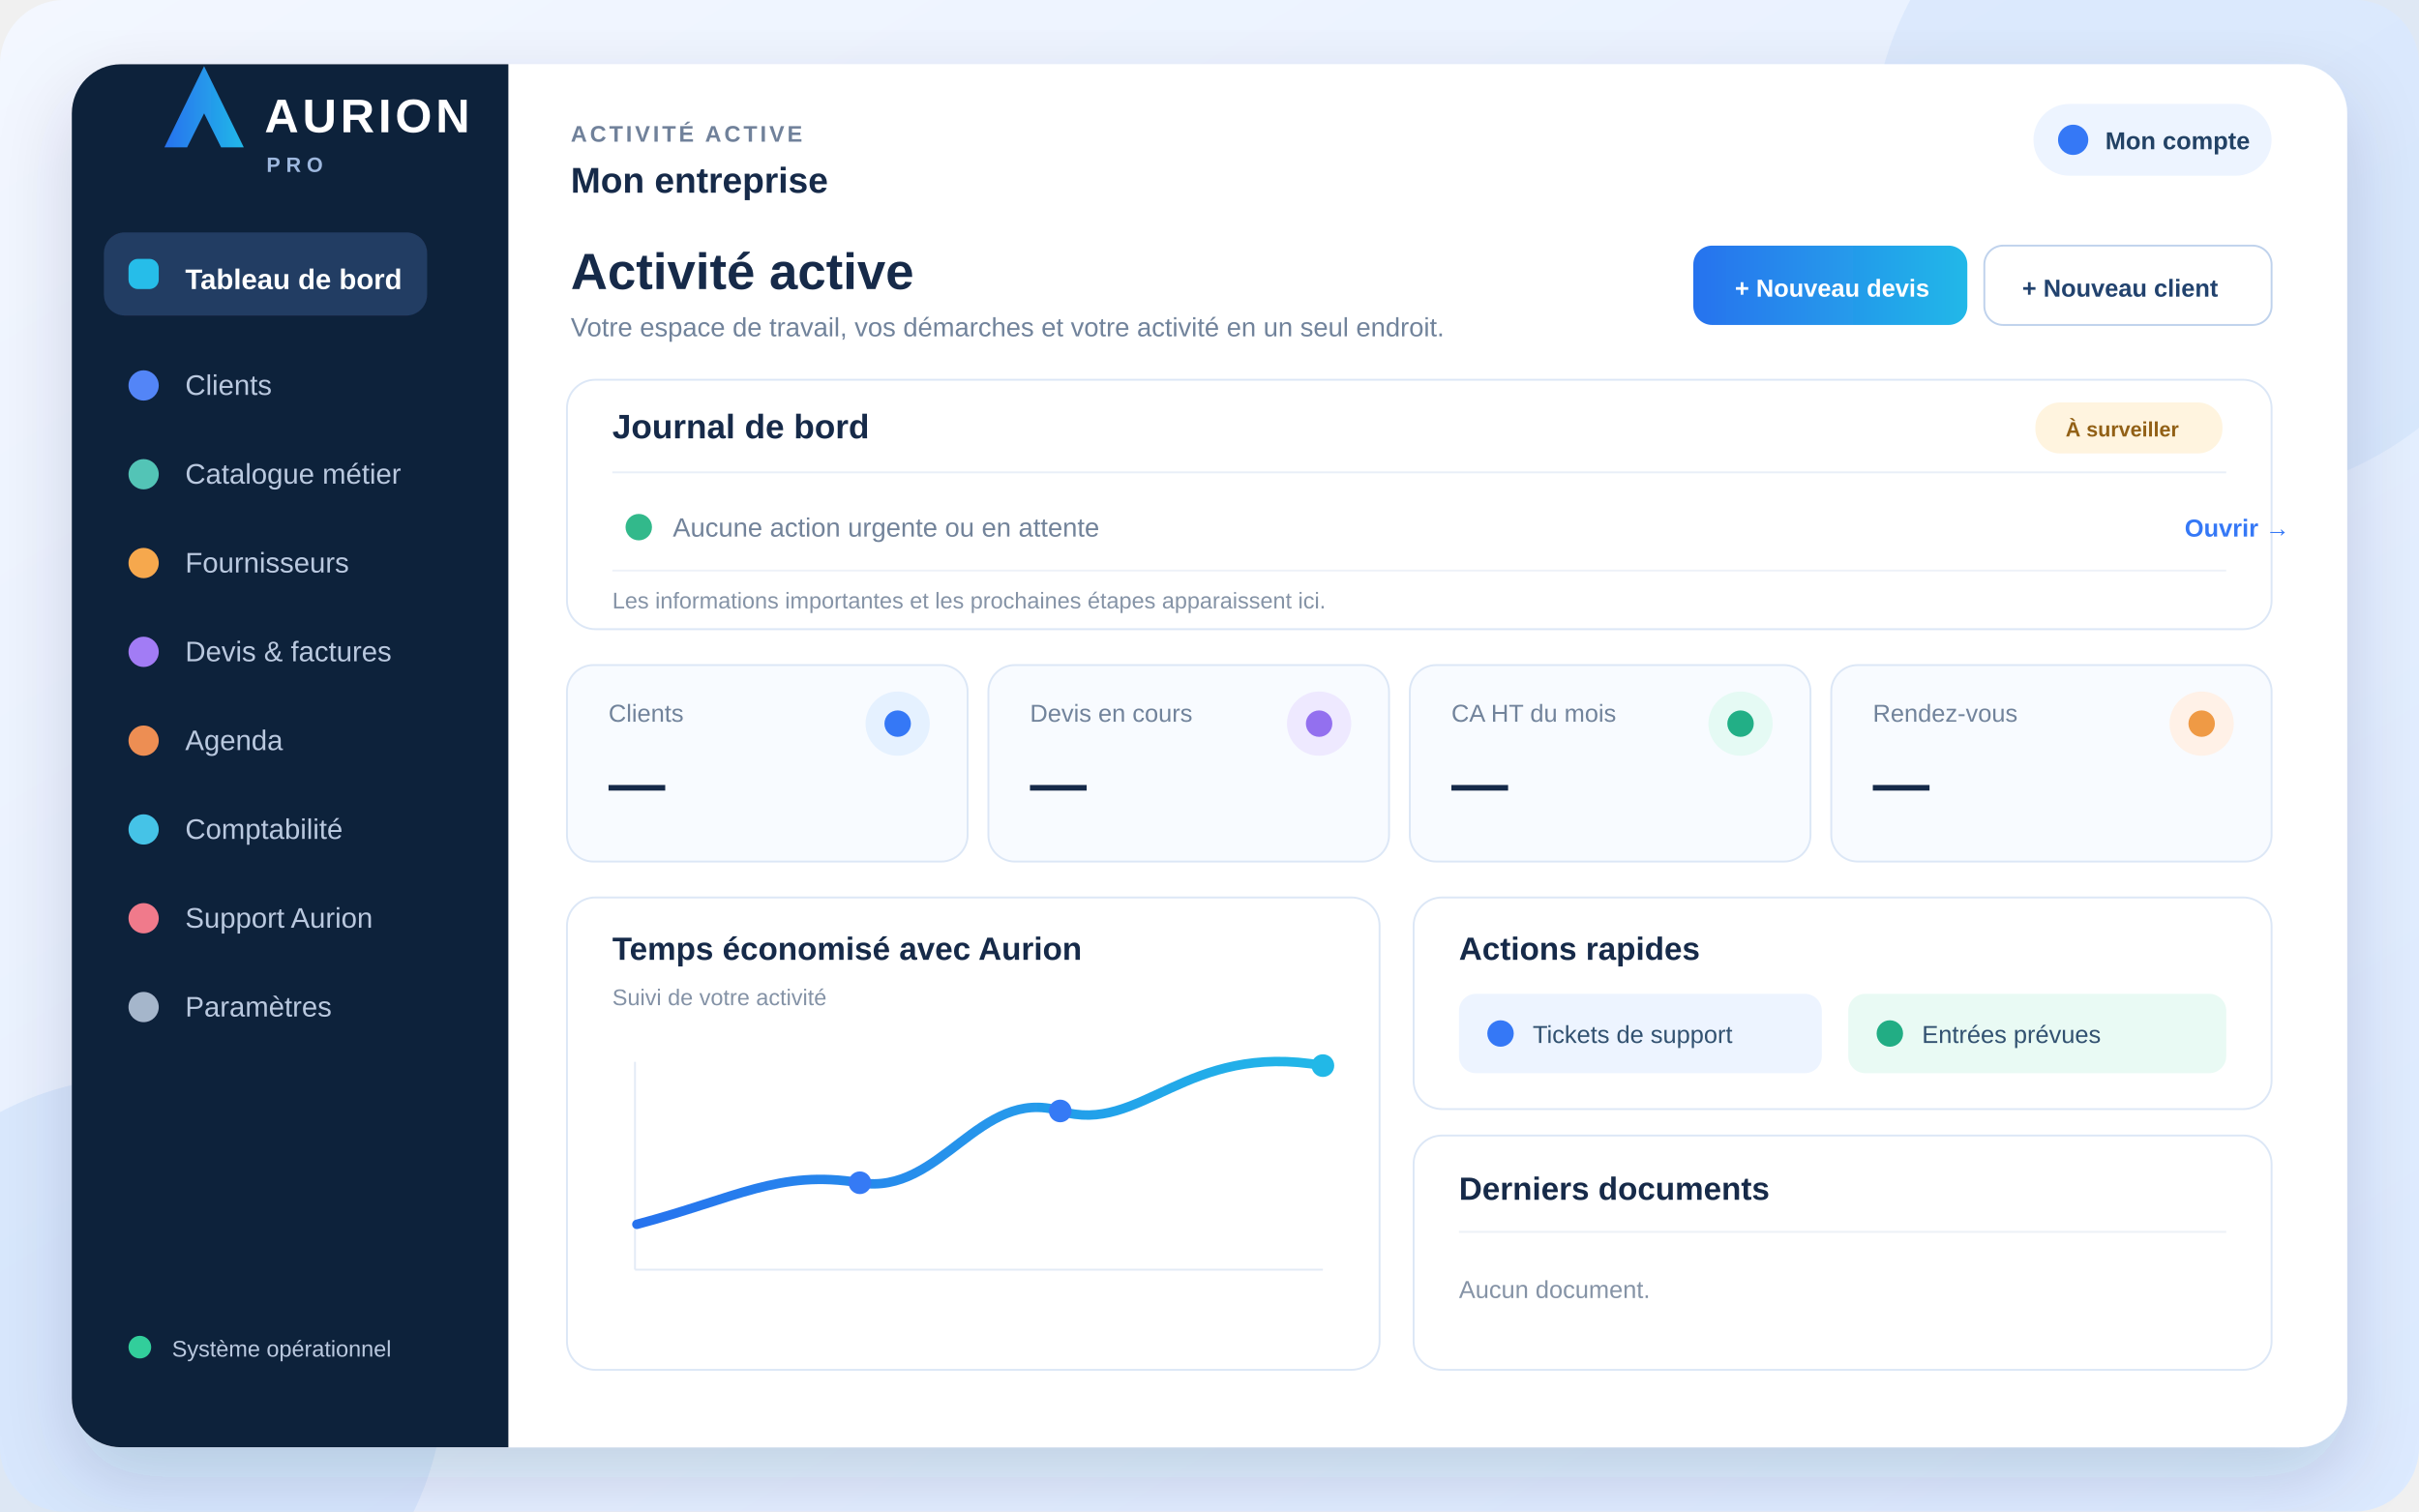
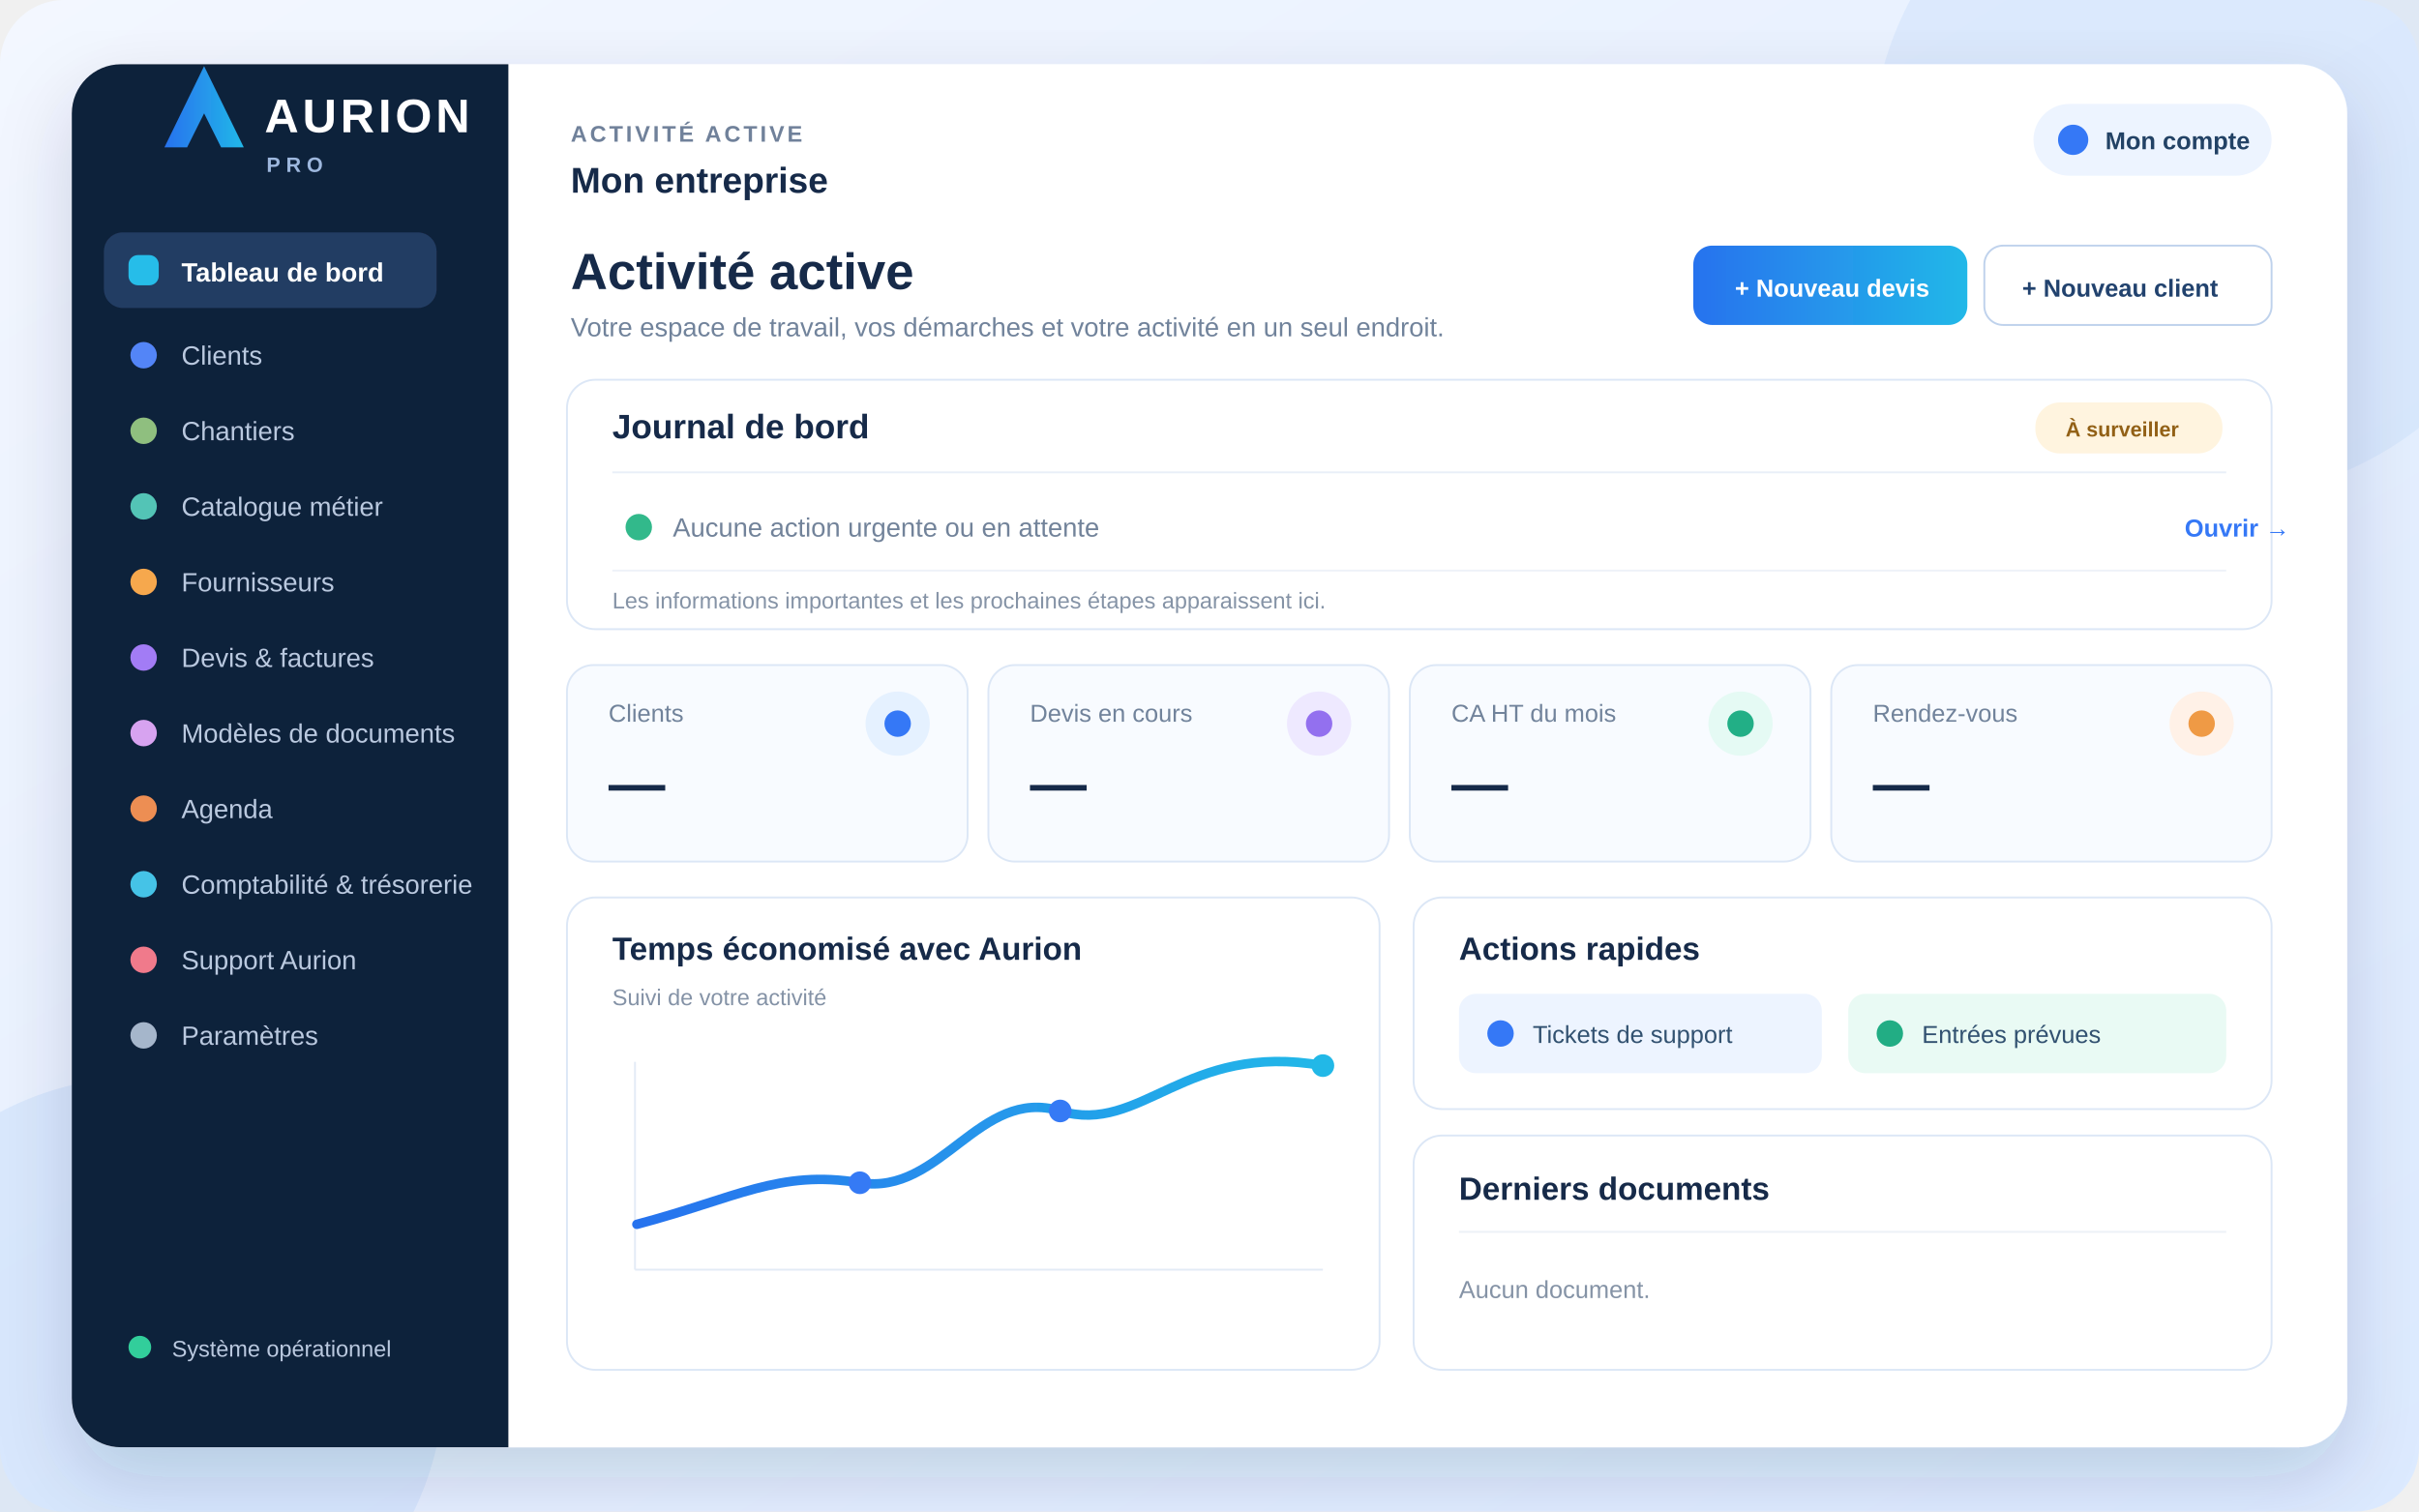
<svg xmlns="http://www.w3.org/2000/svg" width="1280" height="800" viewBox="0 0 1280 800" role="img" aria-labelledby="title desc">
  <defs>
    <linearGradient id="back" x1="0" y1="0" x2="1" y2="1">
      <stop stop-color="#f3f7ff" />
      <stop offset="1" stop-color="#dceaff" />
    </linearGradient>
    <linearGradient id="blue" x1="0" y1="0" x2="1" y2="0">
      <stop stop-color="#2872ee" />
      <stop offset="1" stop-color="#22b8e8" />
    </linearGradient>
    <filter id="shadow" x="-20%" y="-20%" width="140%" height="150%">
      <feDropShadow dx="0" dy="16" stdDeviation="20" flood-color="#173252" flood-opacity=".16" />
    </filter>
  </defs>
  <rect width="1280" height="800" rx="34" fill="url(#back)" />
  <circle cx="1170" cy="84" r="180" fill="#c9defb" opacity=".42" />
  <circle cx="75" cy="730" r="160" fill="#bed7fa" opacity=".38" />
  <g filter="url(#shadow)">
    <rect x="38" y="34" width="1204" height="732" rx="26" fill="#fff" />
    <path d="M64 34h205v732H64a26 26 0 0 1-26-26V60a26 26 0 0 1 26-26Z" fill="#10213b" />
    <path d="M87 78 108 35l21 43h-12l-9-18-9 18Z" fill="url(#blue)" />
    <text x="140" y="70" fill="#fff" font-family="Arial,sans-serif" font-size="25" font-weight="700" letter-spacing="2">AURION</text>
    <text x="141" y="91" fill="#9db8de" font-family="Arial,sans-serif" font-size="11" font-weight="700" letter-spacing="3">PRO</text>
-     <g font-family="Arial,sans-serif" font-size="15" fill="#b9c9df">
-       <rect x="55" y="123" width="171" height="44" rx="11" fill="#213d63" />
-       <rect x="68" y="137" width="16" height="16" rx="5" fill="#27bde9" />
-       <text x="98" y="153" fill="#fff" font-weight="700">Tableau de bord</text>
-       <circle cx="76" cy="204" r="8" fill="#5285f7" />
-       <text x="98" y="209">Clients</text>
-       <circle cx="76" cy="251" r="8" fill="#52c4b6" />
-       <text x="98" y="256">Catalogue métier</text>
-       <circle cx="76" cy="298" r="8" fill="#f6a84d" />
-       <text x="98" y="303">Fournisseurs</text>
-       <circle cx="76" cy="345" r="8" fill="#a27bf5" />
-       <text x="98" y="350">Devis &amp; factures</text>
-       <circle cx="76" cy="392" r="8" fill="#ed8e52" />
-       <text x="98" y="397">Agenda</text>
-       <circle cx="76" cy="439" r="8" fill="#45c3e7" />
-       <text x="98" y="444">Comptabilité</text>
-       <circle cx="76" cy="486" r="8" fill="#f07a8b" />
-       <text x="98" y="491">Support Aurion</text>
-       <circle cx="76" cy="533" r="8" fill="#a5b6cb" />
-       <text x="98" y="538">Paramètres</text>
+     <g font-family="Arial,sans-serif" font-size="14" fill="#b9c9df">
+       <rect x="55" y="123" width="176" height="40" rx="10" fill="#213d63" />
+       <rect x="68" y="135" width="16" height="16" rx="5" fill="#27bde9" />
+       <text x="96" y="149" fill="#fff" font-weight="700">Tableau de bord</text>
+       <circle cx="76" cy="188" r="7" fill="#5285f7" />
+       <text x="96" y="193">Clients</text>
+       <circle cx="76" cy="228" r="7" fill="#8fbf7f" />
+       <text x="96" y="233">Chantiers</text>
+       <circle cx="76" cy="268" r="7" fill="#52c4b6" />
+       <text x="96" y="273">Catalogue métier</text>
+       <circle cx="76" cy="308" r="7" fill="#f6a84d" />
+       <text x="96" y="313">Fournisseurs</text>
+       <circle cx="76" cy="348" r="7" fill="#a27bf5" />
+       <text x="96" y="353">Devis &amp; factures</text>
+       <circle cx="76" cy="388" r="7" fill="#d7a3f0" />
+       <text x="96" y="393">Modèles de documents</text>
+       <circle cx="76" cy="428" r="7" fill="#ed8e52" />
+       <text x="96" y="433">Agenda</text>
+       <circle cx="76" cy="468" r="7" fill="#45c3e7" />
+       <text x="96" y="473">Comptabilité &amp; trésorerie</text>
+       <circle cx="76" cy="508" r="7" fill="#f07a8b" />
+       <text x="96" y="513">Support Aurion</text>
+       <circle cx="76" cy="548" r="7" fill="#a5b6cb" />
+       <text x="96" y="553">Paramètres</text>
    </g>
    <circle cx="74" cy="713" r="6" fill="#30ce9b" />
    <text x="91" y="718" fill="#b9c9df" font-family="Arial,sans-serif" font-size="12">Système opérationnel</text>
    <text x="302" y="75" fill="#70819a" font-family="Arial,sans-serif" font-size="12" font-weight="700" letter-spacing="1.5">ACTIVITÉ ACTIVE</text>
    <text x="302" y="102" fill="#172b49" font-family="Arial,sans-serif" font-size="19" font-weight="700">Mon entreprise</text>
    <rect x="1076" y="55" width="126" height="38" rx="19" fill="#edf4ff" />
    <circle cx="1097" cy="74" r="8" fill="#3578f6" />
    <text x="1114" y="79" fill="#244265" font-family="Arial,sans-serif" font-size="13" font-weight="700">Mon compte</text>
    <text x="302" y="153" fill="#172b49" font-family="Arial,sans-serif" font-size="27" font-weight="700">Activité active</text>
    <text x="302" y="178" fill="#71839b" font-family="Arial,sans-serif" font-size="14">Votre espace de travail, vos démarches et votre activité en un seul endroit.</text>
    <rect x="896" y="130" width="145" height="42" rx="10" fill="url(#blue)" />
    <text x="918" y="157" fill="#fff" font-family="Arial,sans-serif" font-size="13" font-weight="700">+ Nouveau devis</text>
    <rect x="1050" y="130" width="152" height="42" rx="10" fill="#fff" stroke="#bfd2ec" />
    <text x="1070" y="157" fill="#21436e" font-family="Arial,sans-serif" font-size="13" font-weight="700">+ Nouveau client</text>
    <rect x="300" y="201" width="902" height="132" rx="15" fill="#fff" stroke="#dce7f6" />
    <text x="324" y="232" fill="#172b49" font-family="Arial,sans-serif" font-size="18" font-weight="700">Journal de bord</text>
    <rect x="1077" y="213" width="99" height="27" rx="13" fill="#fff4df" />
    <text x="1093" y="231" fill="#926116" font-family="Arial,sans-serif" font-size="11" font-weight="700">À surveiller</text>
    <line x1="324" y1="250" x2="1178" y2="250" stroke="#e9eff8" />
    <circle cx="338" cy="279" r="7" fill="#33b98b" />
    <text x="356" y="284" fill="#72839a" font-family="Arial,sans-serif" font-size="14">Aucune action urgente ou en attente</text>
    <text x="1156" y="284" fill="#3578f6" font-family="Arial,sans-serif" font-size="13" font-weight="700">Ouvrir →</text>
    <line x1="324" y1="302" x2="1178" y2="302" stroke="#eef2f8" />
    <text x="324" y="322" fill="#8593a6" font-family="Arial,sans-serif" font-size="12">Les informations importantes et les prochaines étapes apparaissent ici.</text>
    <g>
      <rect x="300" y="352" width="212" height="104" rx="14" fill="#f8fbff" stroke="#dce7f6" />
      <text x="322" y="382" fill="#71839b" font-family="Arial,sans-serif" font-size="13">Clients</text>
      <text x="322" y="425" fill="#172b49" font-family="Arial,sans-serif" font-size="30" font-weight="700">—</text>
      <circle cx="475" cy="383" r="17" fill="#e5f1ff" />
      <circle cx="475" cy="383" r="7" fill="#3578f6" />
      <rect x="523" y="352" width="212" height="104" rx="14" fill="#f8fbff" stroke="#dce7f6" />
      <text x="545" y="382" fill="#71839b" font-family="Arial,sans-serif" font-size="13">Devis en cours</text>
      <text x="545" y="425" fill="#172b49" font-family="Arial,sans-serif" font-size="30" font-weight="700">—</text>
      <circle cx="698" cy="383" r="17" fill="#eee9ff" />
      <circle cx="698" cy="383" r="7" fill="#9370ef" />
      <rect x="746" y="352" width="212" height="104" rx="14" fill="#f8fbff" stroke="#dce7f6" />
      <text x="768" y="382" fill="#71839b" font-family="Arial,sans-serif" font-size="13">CA HT du mois</text>
      <text x="768" y="425" fill="#172b49" font-family="Arial,sans-serif" font-size="30" font-weight="700">—</text>
      <circle cx="921" cy="383" r="17" fill="#e5faf4" />
      <circle cx="921" cy="383" r="7" fill="#21af86" />
      <rect x="969" y="352" width="233" height="104" rx="14" fill="#f8fbff" stroke="#dce7f6" />
      <text x="991" y="382" fill="#71839b" font-family="Arial,sans-serif" font-size="13">Rendez-vous</text>
      <text x="991" y="425" fill="#172b49" font-family="Arial,sans-serif" font-size="30" font-weight="700">—</text>
      <circle cx="1165" cy="383" r="17" fill="#fff1e7" />
      <circle cx="1165" cy="383" r="7" fill="#ef9a45" />
    </g>
    <rect x="300" y="475" width="430" height="250" rx="15" fill="#fff" stroke="#dce7f6" />
    <text x="324" y="508" fill="#172b49" font-family="Arial,sans-serif" font-size="17" font-weight="700">Temps économisé avec Aurion</text>
    <text x="324" y="532" fill="#8492a6" font-family="Arial,sans-serif" font-size="12">Suivi de votre activité</text>
    <line x1="336" y1="672" x2="700" y2="672" stroke="#e3ebf6" />
    <line x1="336" y1="562" x2="336" y2="672" stroke="#e3ebf6" />
    <path d="M337 648 C390 634 412 619 455 626 S518 575 561 588 627 551 700 564" fill="none" stroke="url(#blue)" stroke-width="5" stroke-linecap="round" />
    <circle cx="455" cy="626" r="6" fill="#367af5" />
    <circle cx="561" cy="588" r="6" fill="#367af5" />
    <circle cx="700" cy="564" r="6" fill="#20b8e7" />
    <rect x="748" y="475" width="454" height="112" rx="15" fill="#fff" stroke="#dce7f6" />
    <text x="772" y="508" fill="#172b49" font-family="Arial,sans-serif" font-size="17" font-weight="700">Actions rapides</text>
    <rect x="772" y="526" width="192" height="42" rx="9" fill="#edf4ff" />
    <circle cx="794" cy="547" r="7" fill="#3578f6" />
    <text x="811" y="552" fill="#315170" font-family="Arial,sans-serif" font-size="13">Tickets de support</text>
    <rect x="978" y="526" width="200" height="42" rx="9" fill="#e9faf4" />
    <circle cx="1000" cy="547" r="7" fill="#20ad84" />
    <text x="1017" y="552" fill="#315170" font-family="Arial,sans-serif" font-size="13">Entrées prévues</text>
    <rect x="748" y="601" width="454" height="124" rx="15" fill="#fff" stroke="#dce7f6" />
    <text x="772" y="635" fill="#172b49" font-family="Arial,sans-serif" font-size="17" font-weight="700">Derniers documents</text>
    <line x1="772" y1="652" x2="1178" y2="652" stroke="#edf1f7" />
    <text x="772" y="687" fill="#8593a6" font-family="Arial,sans-serif" font-size="13">Aucun document.</text>
  </g>
</svg>
